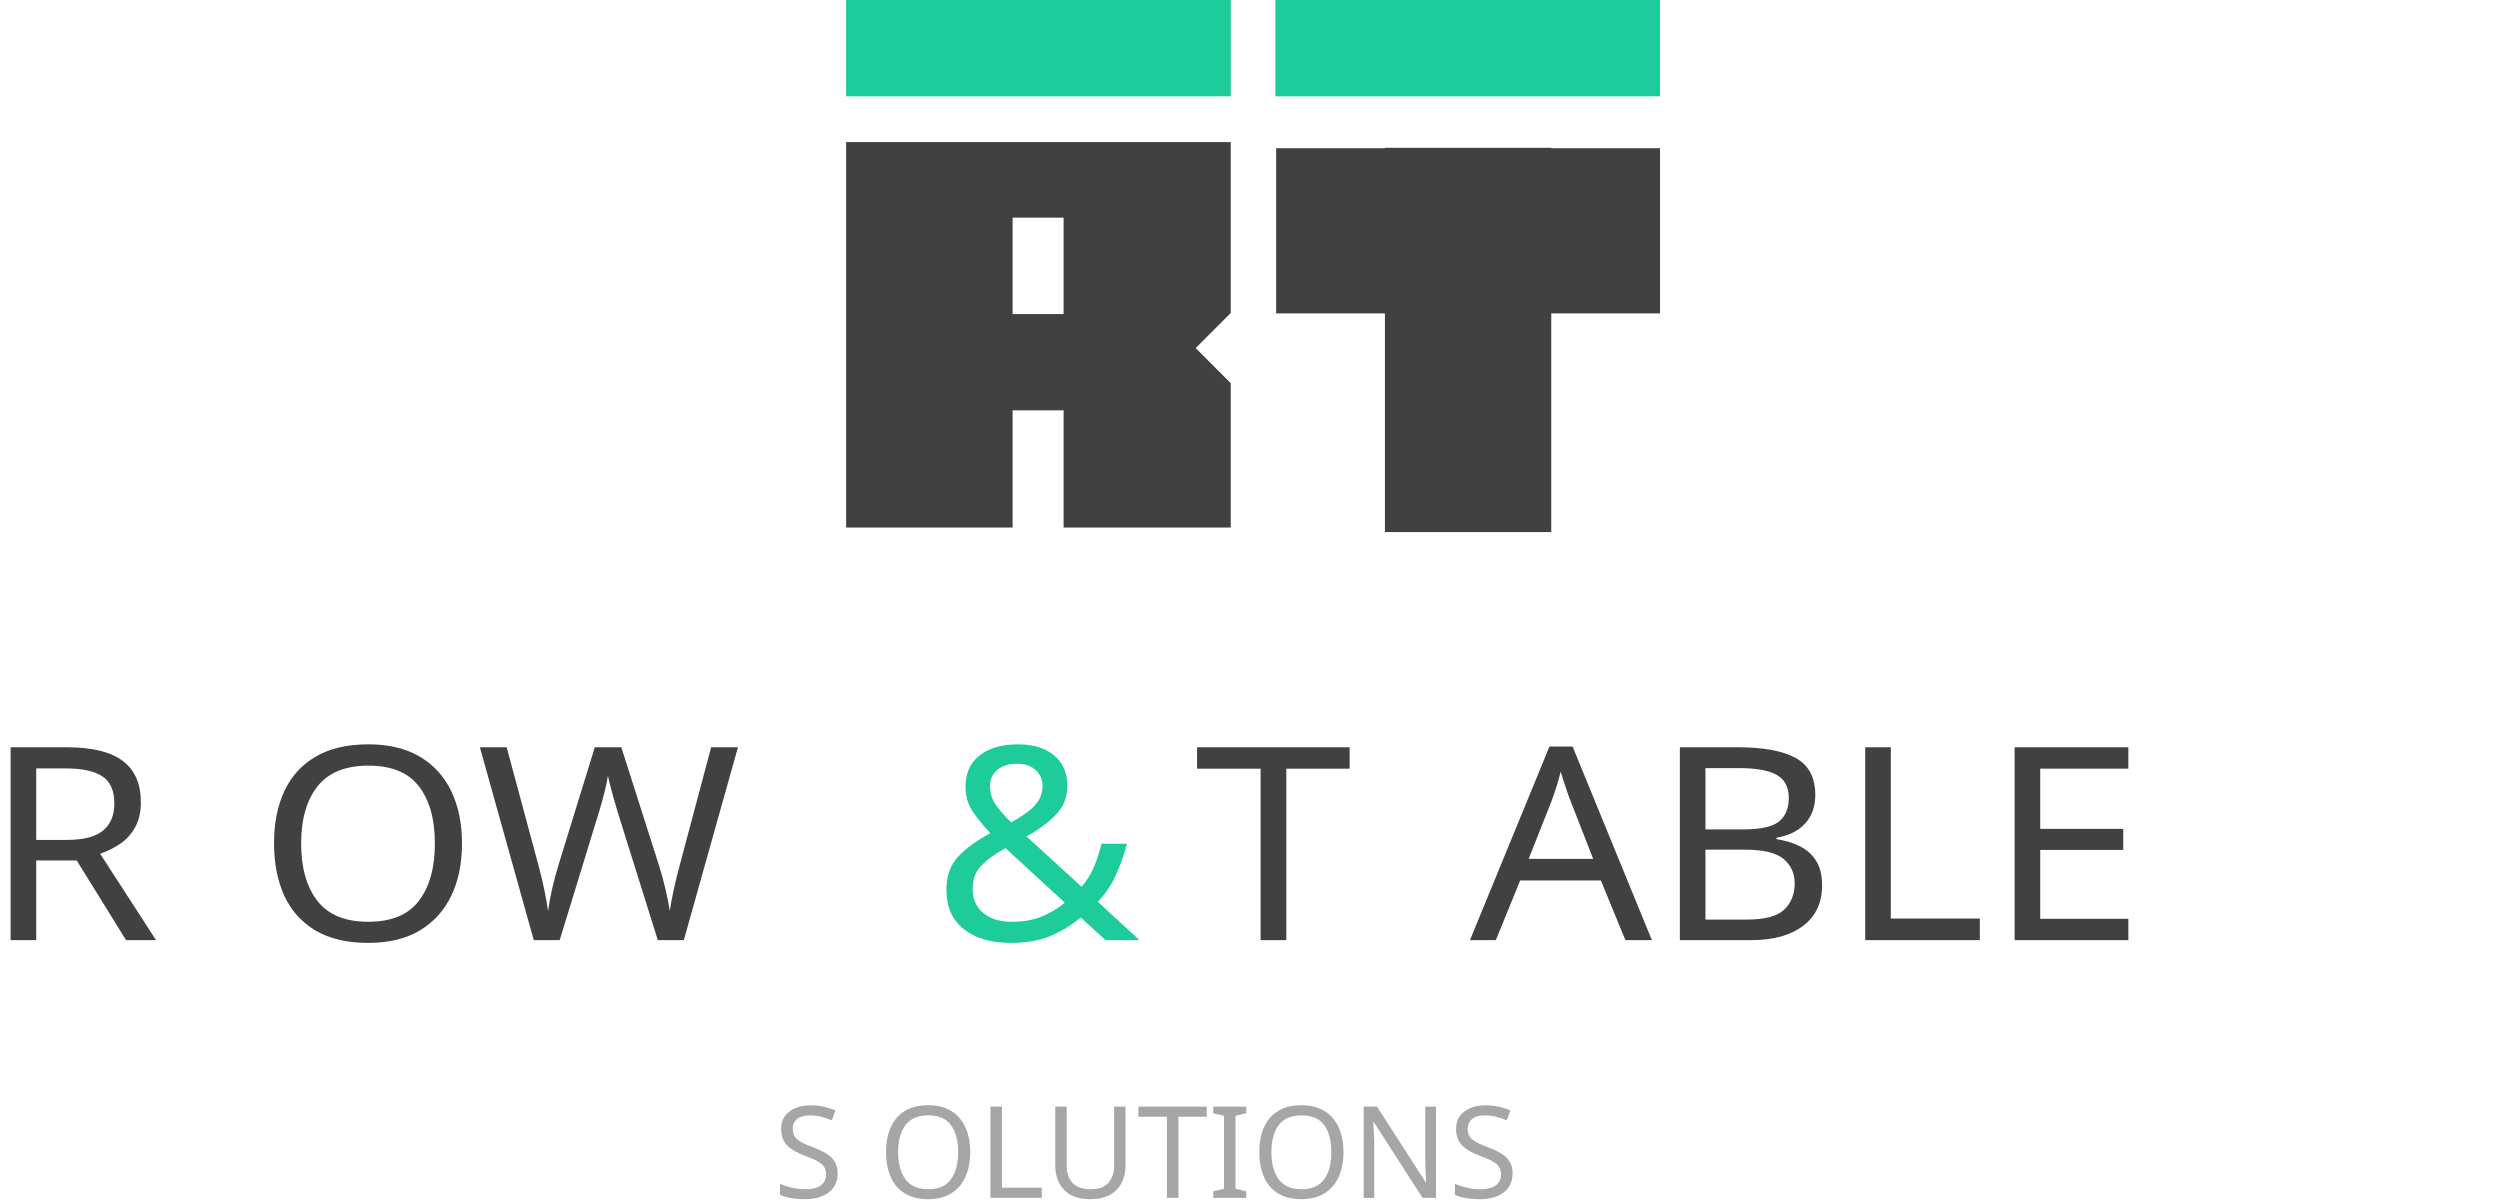
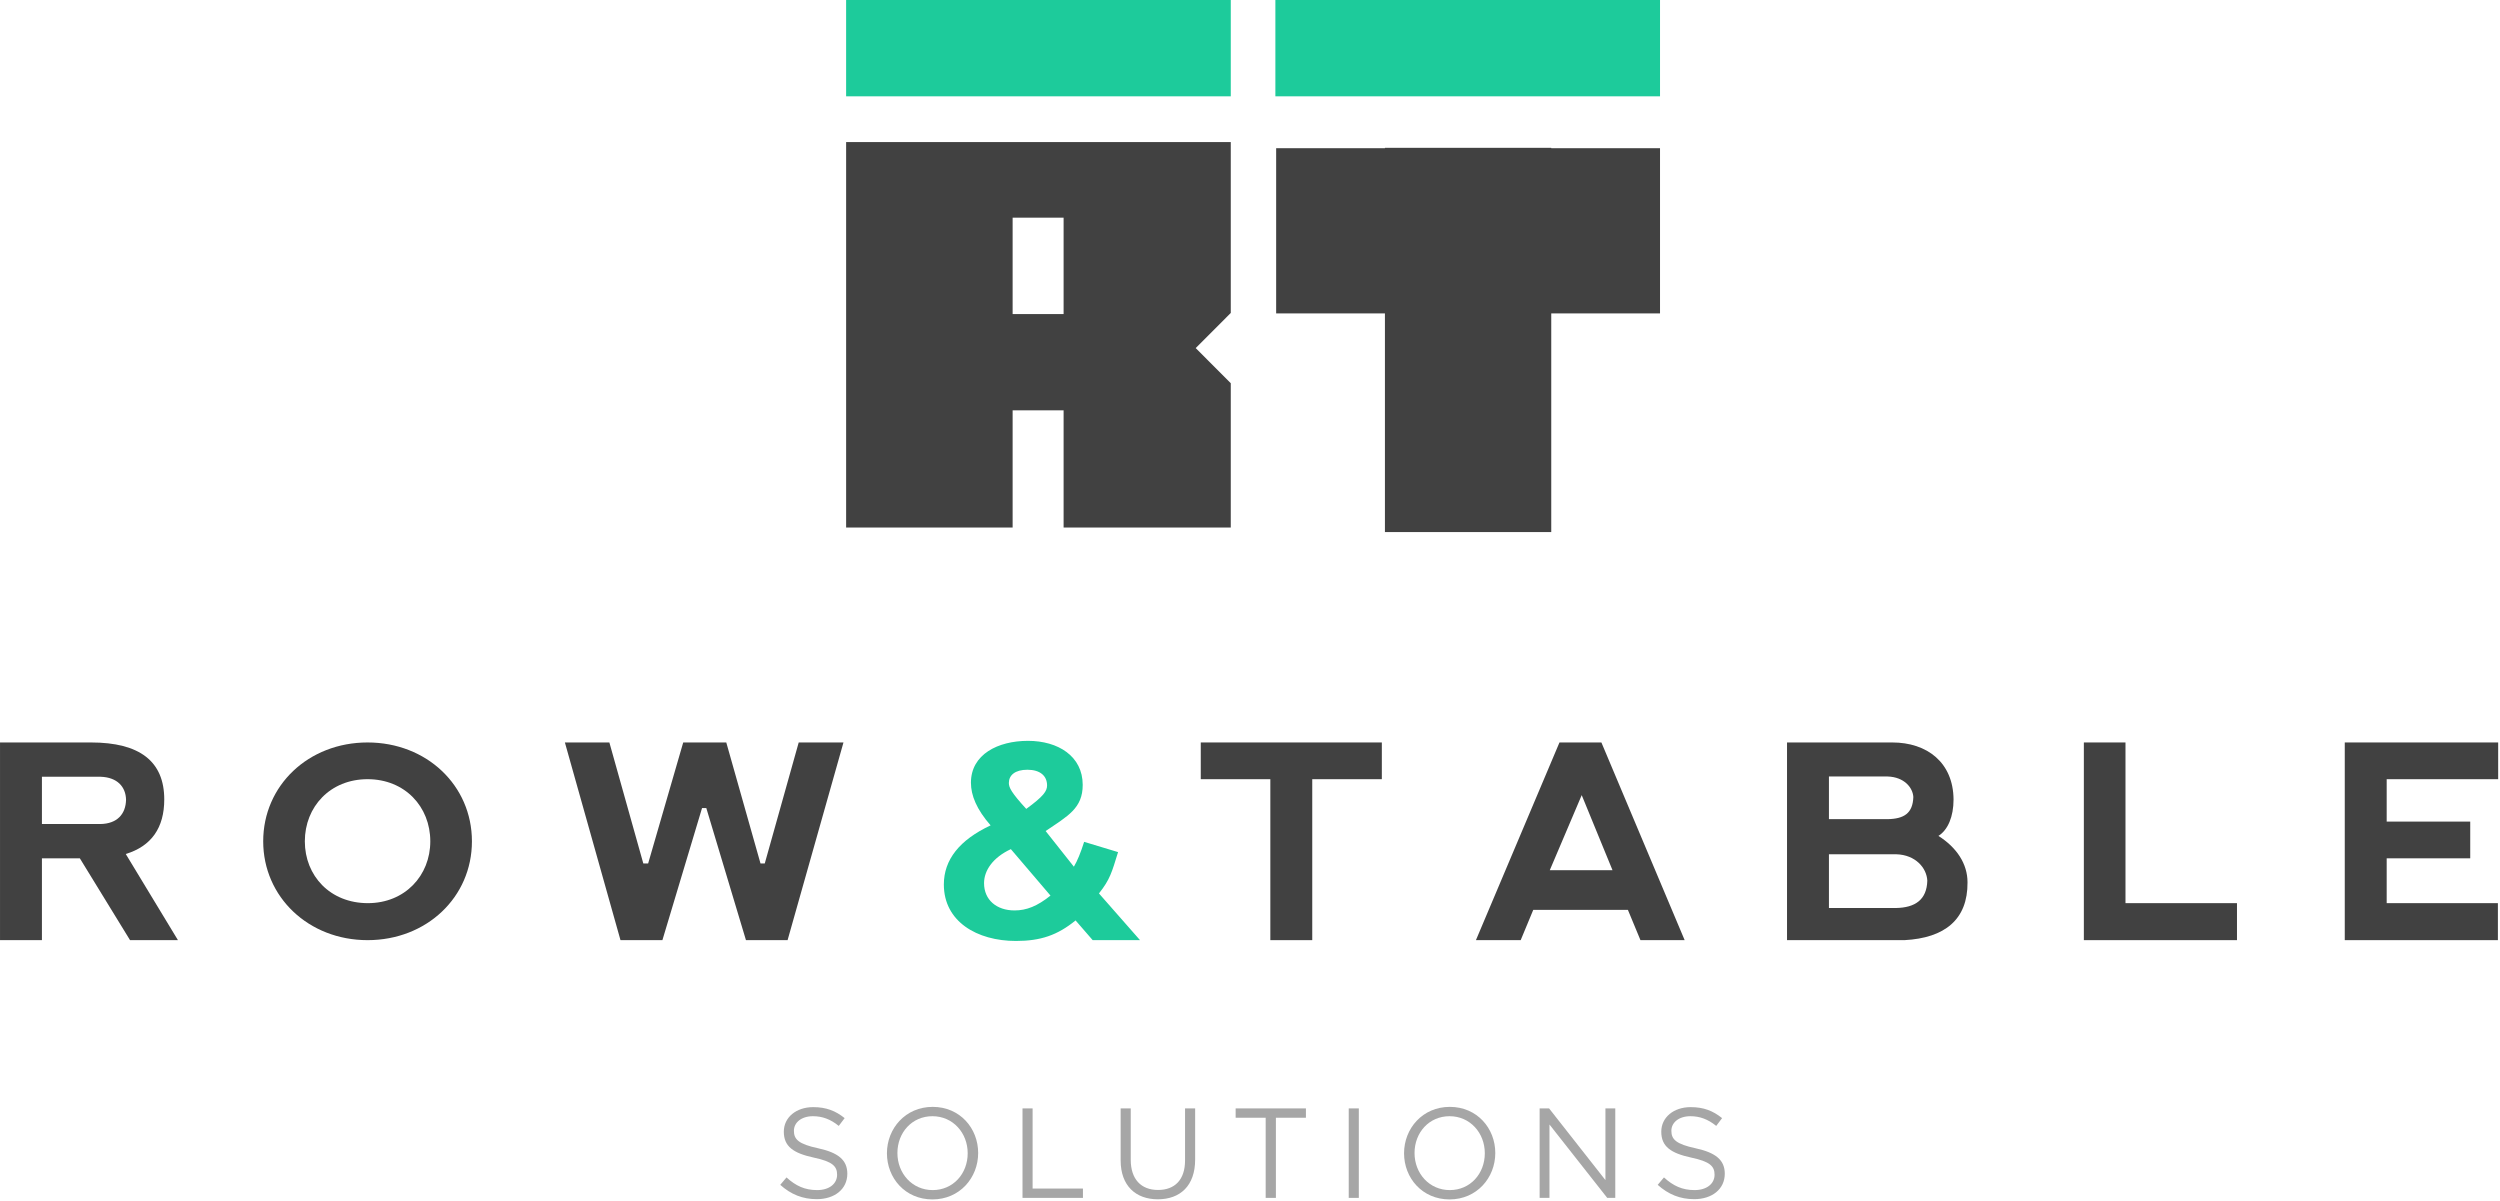
<svg xmlns="http://www.w3.org/2000/svg" width="100%" height="100%" viewBox="0 0 1029 494" version="1.1" xml:space="preserve" style="fill-rule:evenodd;clip-rule:evenodd;stroke-linejoin:round;stroke-miterlimit:1.414;">
  <g transform="matrix(1,0,0,1,-545.94,-511)">
    <g>
      <g id="row.26.table" transform="matrix(2.63497,0,0,2.49555,1061.71,897.965)">
-         <text x="-198.411px" y="0px" style="font-family:'Abside-Regular', 'Abside';font-size:44.542px;fill:rgb(65,65,65);">R<tspan x="-155.651px -108.259px " y="0px 0px ">OW</tspan>
-         </text>
-         <text x="-50.265px" y="0px" style="font-family:'Abside-Regular', 'Abside';font-size:44.542px;fill:rgb(29,203,155);">&amp;</text>
-         <text x="-9.198px" y="0px" style="font-family:'Abside-Regular', 'Abside';font-size:44.542px;fill:rgb(65,65,65);">T<tspan x="33.874px 81.222px 127.011px 167.944px " y="0px 0px 0px 0px ">ABLE</tspan>
-         </text>
+         <path d="M-189.191,-26.948L-180.015,-26.948C-177.432,-26.859 -176.096,-25.3 -176.051,-23.162C-176.096,-20.801 -177.432,-19.197 -180.06,-19.153L-189.191,-19.153L-189.191,-26.948ZM-176.096,-14.209C-172.087,-15.501 -170.082,-18.529 -170.082,-23.206C-170.082,-29.487 -173.913,-32.605 -181.53,-32.605L-195.738,-32.605L-195.738,0L-189.191,0L-189.191,-13.496L-183.267,-13.496L-175.427,0L-167.944,0L-176.096,-14.209Z" style="fill:rgb(65,65,65);fill-rule:nonzero;" />
+         <path d="M-154.626,-16.302C-154.626,-7.127 -147.544,0 -138.324,0C-129.104,0 -122.022,-7.082 -122.022,-16.302C-122.022,-25.522 -129.104,-32.605 -138.324,-32.605C-147.544,-32.605 -154.626,-25.522 -154.626,-16.302ZM-138.28,-6.102C-144.159,-6.102 -148.123,-10.601 -148.123,-16.302C-148.123,-22.004 -144.159,-26.547 -138.324,-26.547C-132.489,-26.547 -128.525,-22.004 -128.525,-16.302C-128.525,-10.645 -132.489,-6.102 -138.28,-6.102Z" style="fill:rgb(65,65,65);fill-rule:nonzero;" />
+         <path d="M-85.409,-21.781L-79.217,0L-72.714,0L-63.984,-32.605L-70.977,-32.605L-76.278,-12.65L-76.946,-12.65L-82.291,-32.605L-89.017,-32.605L-94.495,-12.65L-95.252,-12.65L-100.553,-32.605L-107.501,-32.605L-98.816,0L-92.268,0L-86.077,-21.781L-85.409,-21.781Z" style="fill:rgb(65,65,65);fill-rule:nonzero;" />
+         <path d="M-24.075,-7.706C-22.338,-10.022 -22.07,-11.18 -21.09,-14.521L-26.391,-16.213C-26.925,-14.432 -27.46,-13.051 -27.994,-12.115L-32.404,-17.995C-28.93,-20.489 -26.614,-21.736 -26.614,-25.611C-26.614,-30.333 -30.444,-32.872 -35.166,-32.872C-39.843,-32.872 -44.074,-30.645 -44.074,-25.968C-44.074,-23.874 -43.183,-21.558 -41.001,-18.93C-45.856,-16.525 -48.305,-13.273 -48.305,-9.176C-48.305,-3.073 -43.139,0.134 -37.036,0.134C-33.206,0.134 -30.578,-0.802 -27.727,-3.252L-25.055,0L-17.661,0L-24.075,-7.706ZM-35.433,-21.647C-37.749,-24.32 -38.15,-25.166 -38.15,-25.923C-38.15,-27.215 -37.17,-28.106 -35.255,-28.106C-33.25,-28.106 -32.181,-27.081 -32.181,-25.522C-32.181,-24.587 -32.716,-23.741 -35.433,-21.647ZM-31.647,-7.349C-33.696,-5.612 -35.388,-4.9 -37.259,-4.9C-40.065,-4.9 -42.025,-6.637 -42.025,-9.398C-42.025,-11.492 -40.644,-13.63 -37.838,-15.011L-31.647,-7.349Z" style="fill:rgb(29,203,155);fill-rule:nonzero;" />
+         <path d="M-8.173,-32.605L-8.173,-26.547L2.695,-26.547L2.695,0L9.242,0L9.242,-26.547L20.111,-26.547L20.111,-32.605L-8.173,-32.605Z" style="fill:rgb(65,65,65);fill-rule:nonzero;" />
+         <path d="M41.802,0L43.762,-4.989L58.55,-4.989L60.51,0L67.414,0L54.408,-32.605L47.86,-32.605L34.809,0L41.802,0ZM56.145,-11.536L46.346,-11.536L51.334,-23.919L56.145,-11.536Z" style="fill:rgb(65,65,65);fill-rule:nonzero;" />
+         <path d="M89.952,-26.992L99.128,-26.992C101.711,-26.903 103.047,-25.166 103.136,-23.607C103.047,-20.935 101.711,-19.999 99.083,-19.955L89.952,-19.955L89.952,-26.992ZM89.952,-14.164L100.464,-14.164C103.493,-14.075 105.23,-11.893 105.319,-9.799C105.23,-6.681 103.448,-5.345 100.375,-5.3L89.952,-5.3L89.952,-14.164ZM109.417,-23.206C109.372,-29.308 105.274,-32.605 99.84,-32.605L83.404,-32.605L83.404,0L101.755,0C108.036,-0.356 111.644,-3.385 111.599,-9.532C111.599,-12.605 109.907,-15.278 107.056,-17.193C108.526,-18.173 109.417,-20.356 109.417,-23.206Z" style="fill:rgb(65,65,65);fill-rule:nonzero;" />
+         <path d="M129.772,-32.605L129.772,0L153.691,0L153.691,-6.102L136.275,-6.102L136.275,-32.605L129.772,-32.605Z" style="fill:rgb(65,65,65);fill-rule:nonzero;" />
+         <path d="M194.447,0L194.447,-6.102L177.075,-6.102L177.075,-13.496L190.126,-13.496L190.126,-19.554L177.075,-19.554L177.075,-26.547L194.491,-26.547L194.491,-32.605L170.528,-32.605L170.528,0L194.447,0Z" style="fill:rgb(65,65,65);fill-rule:nonzero;" />
      </g>
      <g id="solutions" transform="matrix(1.88677,0,0,1.88754,1061.71,1004.05)">
-         <text x="-104.629px" y="0px" style="font-family:'Gotham-Book', 'Gotham';font-weight:500;font-size:27.875px;fill:rgb(166,166,166);">S<tspan x="-81.771px -53.06px -31.345px -5.171px 17.91px 31.039px 59.75px 86.789px " y="0px 0px 0px 0px 0px 0px 0px 0px ">OLUTIONS</tspan>
-         </text>
+         <path d="M-100.169,-14.634C-100.169,-16.418 -98.552,-17.812 -96.015,-17.812C-94.008,-17.812 -92.197,-17.171 -90.385,-15.694L-89.102,-17.394C-91.082,-18.983 -93.116,-19.791 -95.96,-19.791C-99.667,-19.791 -102.371,-17.561 -102.371,-14.439C-102.371,-11.206 -100.308,-9.756 -95.82,-8.781C-91.723,-7.917 -90.747,-6.885 -90.747,-5.045C-90.747,-3.066 -92.475,-1.7 -95.096,-1.7C-97.799,-1.7 -99.751,-2.62 -101.786,-4.46L-103.151,-2.843C-100.81,-0.753 -98.273,0.279 -95.179,0.279C-91.305,0.279 -88.517,-1.896 -88.517,-5.268C-88.517,-8.279 -90.524,-9.868 -94.873,-10.816C-99.165,-11.735 -100.169,-12.767 -100.169,-14.634Z" style="fill:rgb(166,166,166);fill-rule:nonzero;" />
+         <path d="M-59.973,-9.784C-59.973,-15.192 -63.959,-19.847 -69.897,-19.847C-75.834,-19.847 -79.876,-15.136 -79.876,-9.728C-79.876,-4.321 -75.89,0.335 -69.952,0.335C-64.015,0.335 -59.973,-4.376 -59.973,-9.784ZM-62.259,-9.728C-62.259,-5.268 -65.437,-1.7 -69.897,-1.7C-74.357,-1.7 -77.59,-5.324 -77.59,-9.784C-77.59,-14.244 -74.412,-17.812 -69.952,-17.812C-65.492,-17.812 -62.259,-14.188 -62.259,-9.728Z" style="fill:rgb(166,166,166);fill-rule:nonzero;" />
+         <path d="M-50.3,0L-37.116,0L-37.116,-2.035L-48.098,-2.035L-48.098,-19.513L-50.3,-19.513L-50.3,0Z" style="fill:rgb(166,166,166);fill-rule:nonzero;" />
+         <path d="M-12.641,-19.513L-14.843,-19.513L-14.843,-8.167C-14.843,-3.903 -17.129,-1.728 -20.725,-1.728C-24.46,-1.728 -26.69,-4.098 -26.69,-8.307L-26.69,-19.513L-28.892,-19.513L-28.892,-8.167C-28.892,-2.648 -25.603,0.307 -20.781,0.307C-15.903,0.307 -12.641,-2.648 -12.641,-8.335L-12.641,-19.513Z" style="fill:rgb(166,166,166);fill-rule:nonzero;" />
+         <path d="M4.976,-17.478L11.526,-17.478L11.526,-19.513L-3.805,-19.513L-3.805,-17.478L2.746,-17.478L2.746,0L4.976,0L4.976,-17.478Z" style="fill:rgb(166,166,166);fill-rule:nonzero;" />
+         <rect x="20.864" y="-19.513" width="2.202" height="19.513" style="fill:rgb(166,166,166);fill-rule:nonzero;" />
+         <path d="M52.837,-9.784C52.837,-15.192 48.851,-19.847 42.914,-19.847C36.976,-19.847 32.934,-15.136 32.934,-9.728C32.934,-4.321 36.92,0.335 42.858,0.335C48.795,0.335 52.837,-4.376 52.837,-9.784ZM50.551,-9.728C50.551,-5.268 47.374,-1.7 42.914,-1.7C38.454,-1.7 35.22,-5.324 35.22,-9.784C35.22,-14.244 38.398,-17.812 42.858,-17.812C47.318,-17.812 50.551,-14.188 50.551,-9.728Z" style="fill:rgb(166,166,166);fill-rule:nonzero;" />
+         <path d="M76.865,-3.875L64.572,-19.513L62.51,-19.513L62.51,0L64.656,0L64.656,-16L77.256,0L79.012,0L79.012,-19.513L76.865,-19.513L76.865,-3.875Z" style="fill:rgb(166,166,166);fill-rule:nonzero;" />
+         <path d="M91.249,-14.634C91.249,-16.418 92.866,-17.812 95.402,-17.812C97.409,-17.812 99.221,-17.171 101.033,-15.694L102.315,-17.394C100.336,-18.983 98.301,-19.791 95.458,-19.791C91.751,-19.791 89.047,-17.561 89.047,-14.439C89.047,-11.206 91.109,-9.756 95.597,-8.781C99.695,-7.917 100.671,-6.885 100.671,-5.045C100.671,-3.066 98.942,-1.7 96.322,-1.7C93.618,-1.7 91.667,-2.62 89.632,-4.46L88.266,-2.843C90.608,-0.753 93.144,0.279 96.238,0.279C100.113,0.279 102.901,-1.896 102.901,-5.268C102.901,-8.279 100.894,-9.868 96.545,-10.816C92.252,-11.735 91.249,-12.767 91.249,-14.634Z" style="fill:rgb(166,166,166);fill-rule:nonzero;" />
      </g>
      <g id="Rectangle-1-copy-2" transform="matrix(1,0,0,1,21.2054,0)">
        <path d="M873,569.483L1031.32,569.483L1031.32,639.811L1016.89,654.273L1031.32,668.735L1031.32,728.134L962.513,728.134L962.513,679.882L941.532,679.882L941.532,728.134L873,728.134L873,569.483ZM962.513,600.591L941.532,600.591L941.532,640.271L962.513,640.271L962.513,600.591Z" style="fill:rgb(65,65,65);" />
      </g>
      <g id="Rectangle-1-copy-5" transform="matrix(1,0,0,1,21.2054,0)">
        <path d="M1163.23,572L1208,572L1208,640L1163.23,640L1163.23,730L1094.77,730L1094.77,640L1050,640L1050,572L1094.77,572L1094.77,571.844L1163.23,571.844L1163.23,572Z" style="fill:rgb(65,65,65);" />
      </g>
      <g id="Rectangle-1-copy-4" transform="matrix(1,0,0,1,21.2054,0)">
        <rect x="873" y="511" width="158.321" height="39.645" style="fill:rgb(29,203,155);" />
      </g>
      <g id="Rectangle-1-copy-6" transform="matrix(1,0,0,1,21.2054,0)">
        <rect x="1049.68" y="511" width="158.321" height="39.645" style="fill:rgb(29,203,155);" />
      </g>
    </g>
  </g>
</svg>
